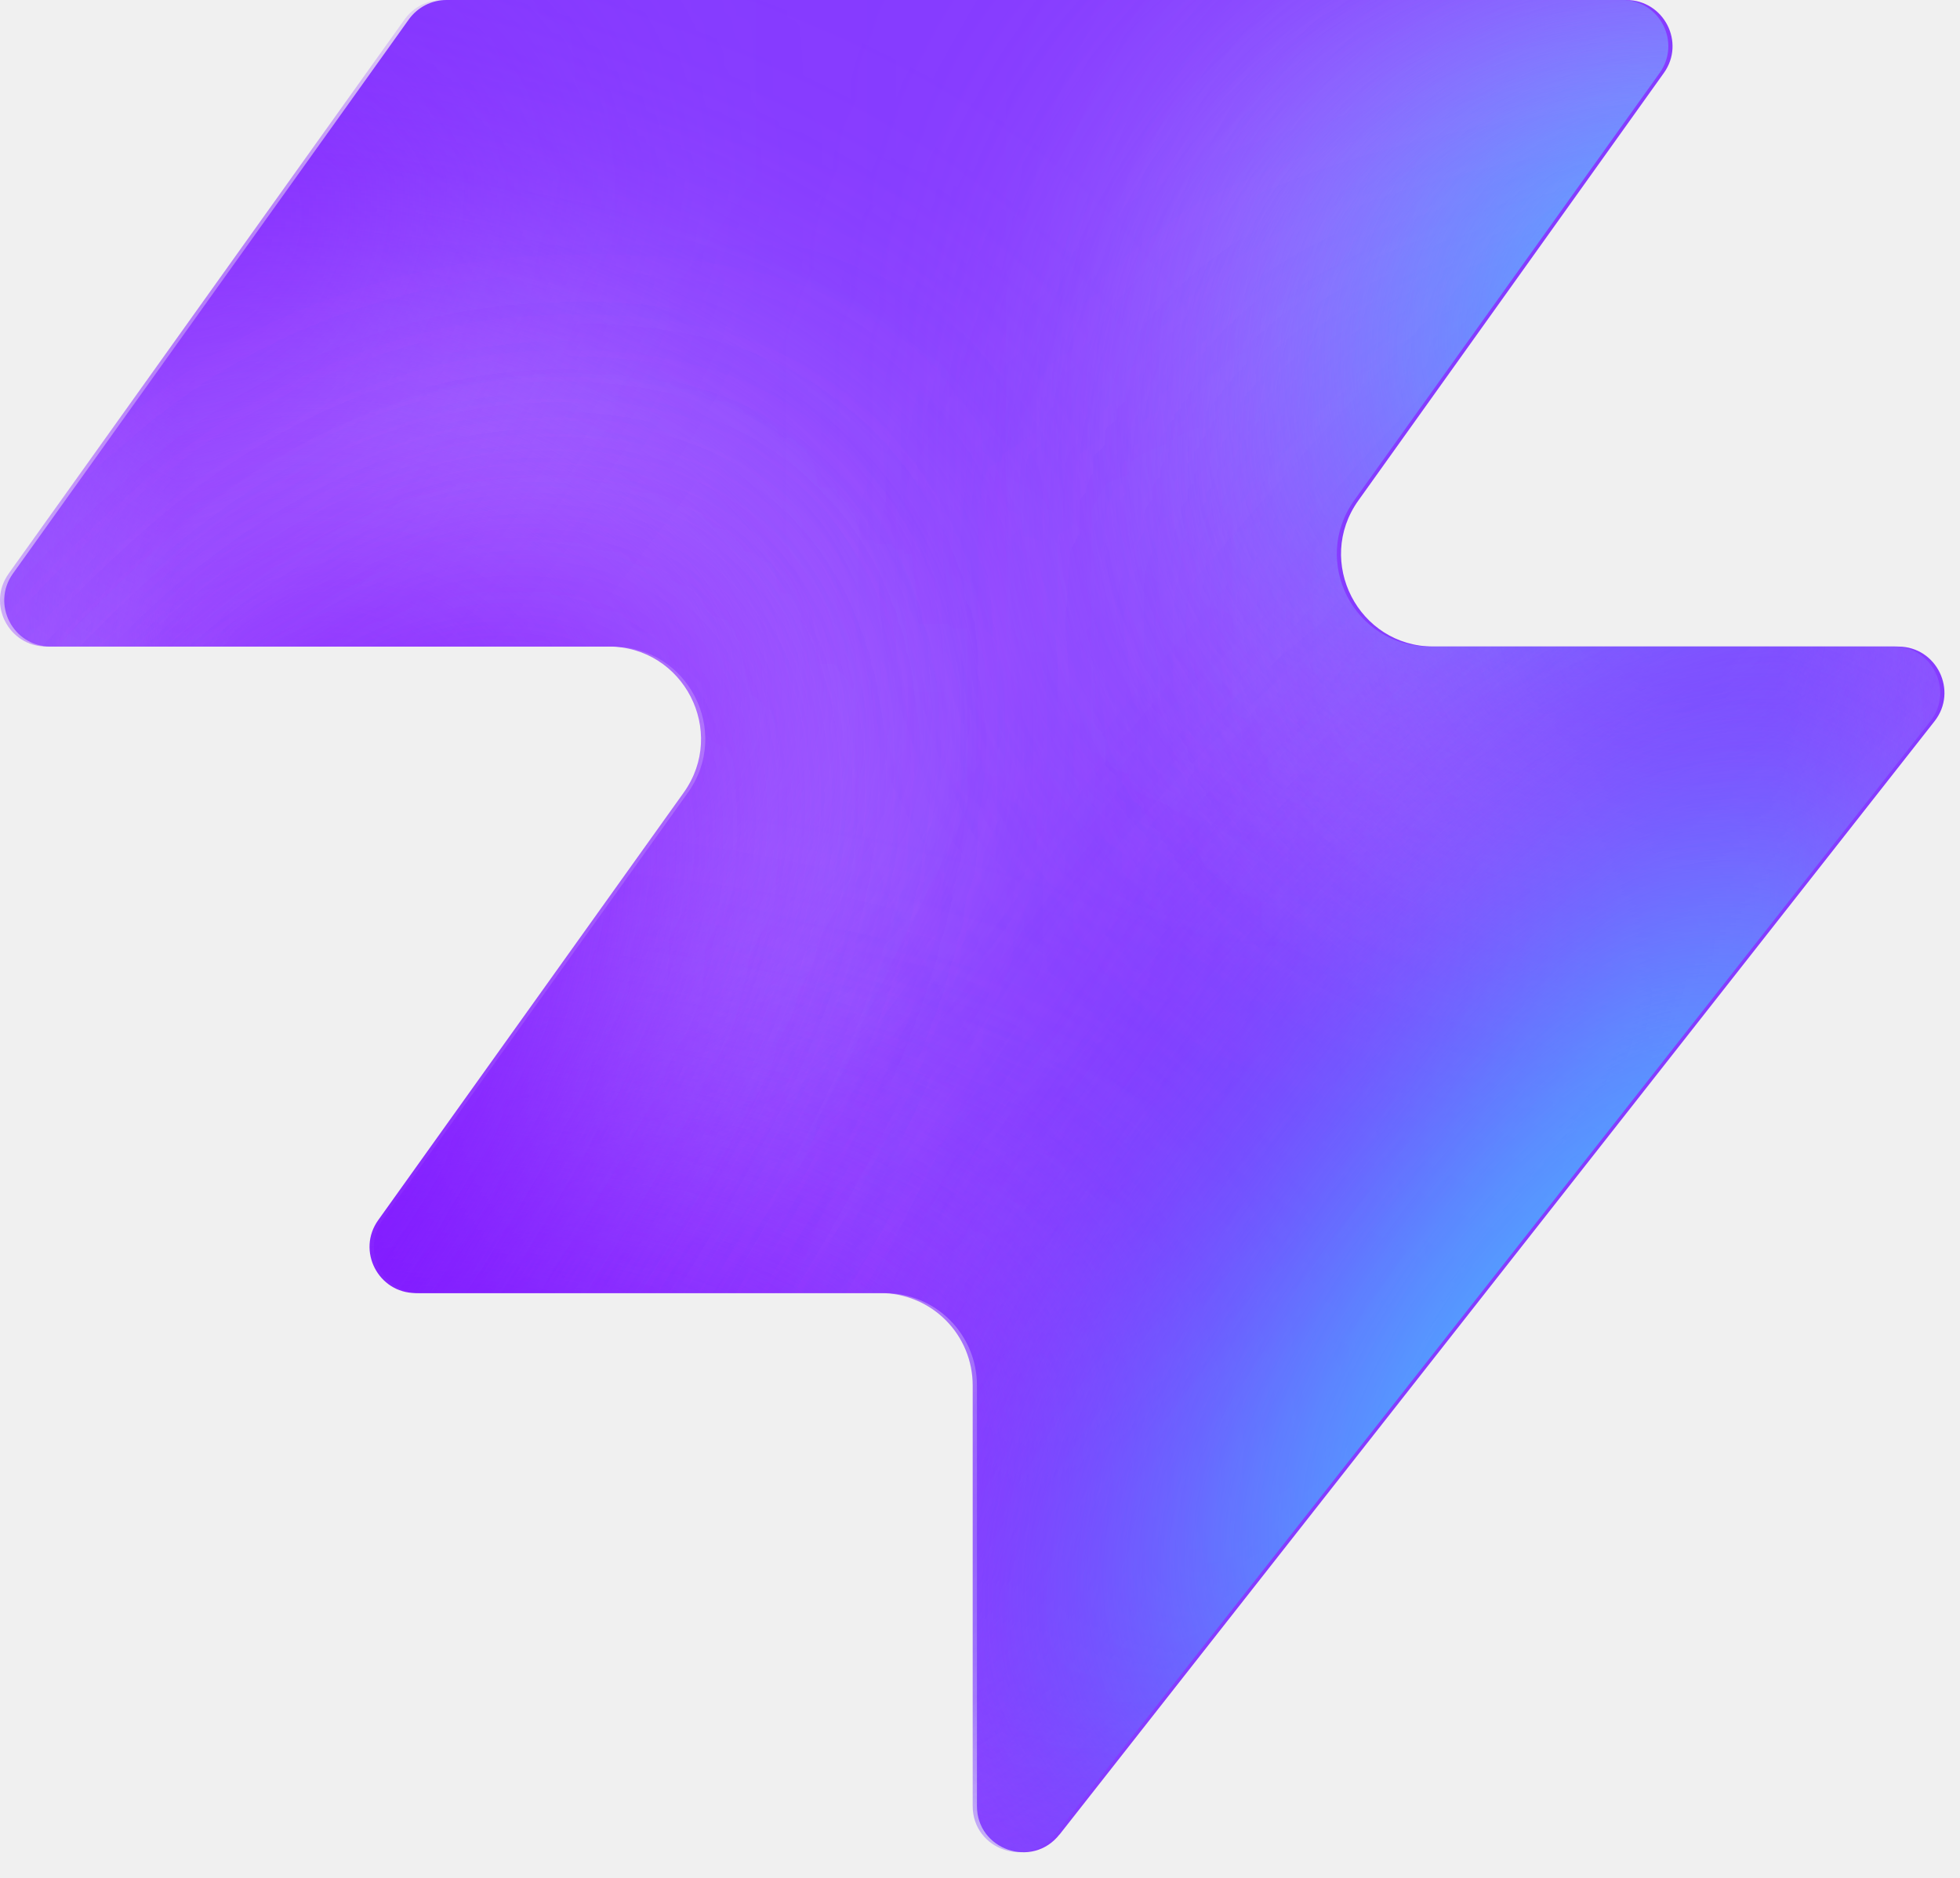
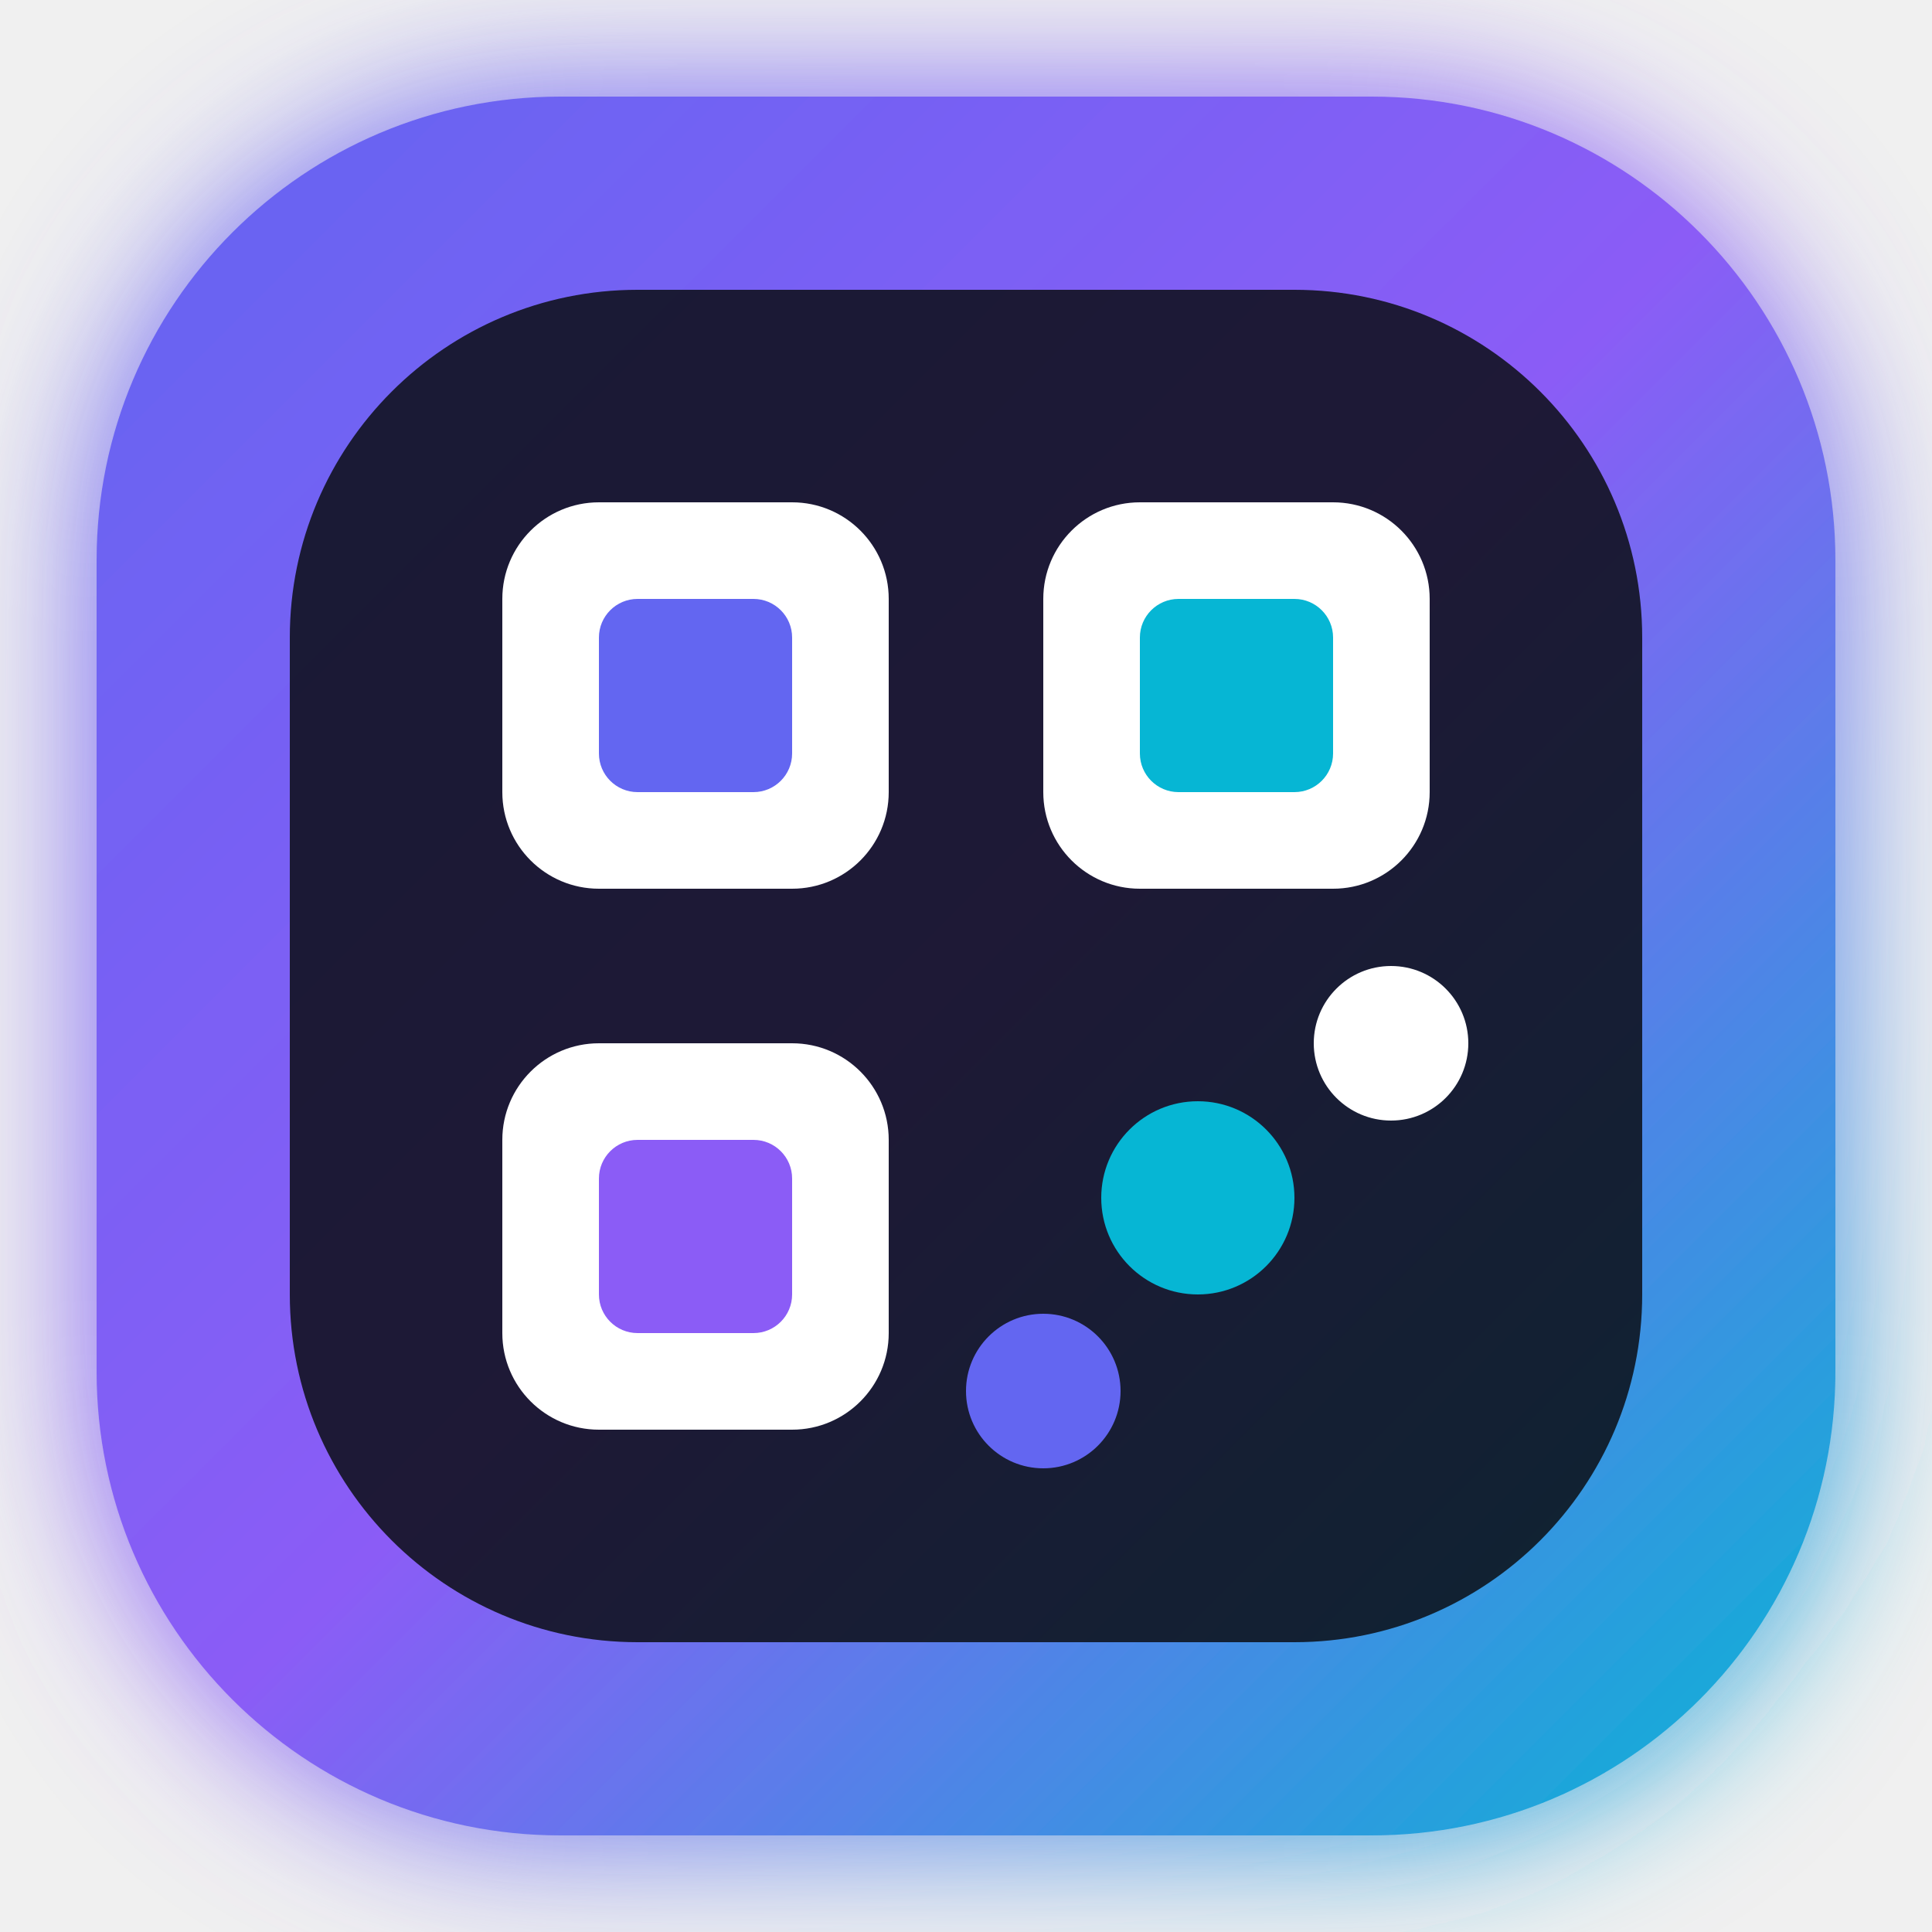
- <svg xmlns="http://www.w3.org/2000/svg" width="48" height="46" fill="none" viewBox="0 0 48 46">
-   <path fill="#863bff" d="M25.946 44.938c-.664.845-2.021.375-2.021-.698V33.937a2.26 2.26 0 0 0-2.262-2.262H10.287c-.92 0-1.456-1.04-.92-1.788l7.48-10.471c1.07-1.497 0-3.578-1.842-3.578H1.237c-.92 0-1.456-1.04-.92-1.788L10.013.474c.214-.297.556-.474.92-.474h28.894c.92 0 1.456 1.04.92 1.788l-7.48 10.471c-1.07 1.498 0 3.579 1.842 3.579h11.377c.943 0 1.473 1.088.89 1.83L25.947 44.94z" style="fill:#863bff;fill:color(display-p3 .525 .23 1);fill-opacity:1" />
-   <mask id="a" width="48" height="46" x="0" y="0" maskUnits="userSpaceOnUse" style="mask-type:alpha">
-     <path fill="#000" d="M25.842 44.938c-.664.844-2.021.375-2.021-.698V33.937a2.26 2.26 0 0 0-2.262-2.262H10.183c-.92 0-1.456-1.04-.92-1.788l7.48-10.471c1.07-1.498 0-3.579-1.842-3.579H1.133c-.92 0-1.456-1.04-.92-1.787L9.91.473c.214-.297.556-.474.92-.474h28.894c.92 0 1.456 1.04.92 1.788l-7.48 10.471c-1.07 1.498 0 3.578 1.842 3.578h11.377c.943 0 1.473 1.088.89 1.832L25.843 44.94z" style="fill:#000;fill-opacity:1" />
-   </mask>
-   <g mask="url(#a)">
-     <g filter="url(#b)">
-       <ellipse cx="5.508" cy="14.704" fill="#ede6ff" rx="5.508" ry="14.704" style="fill:#ede6ff;fill:color(display-p3 .927 .903 1);fill-opacity:1" transform="matrix(.00324 1 1 -.00324 -4.47 31.516)" />
-     </g>
-     <g filter="url(#c)">
-       <ellipse cx="10.399" cy="29.851" fill="#ede6ff" rx="10.399" ry="29.851" style="fill:#ede6ff;fill:color(display-p3 .927 .903 1);fill-opacity:1" transform="matrix(.00324 1 1 -.00324 -39.328 7.883)" />
-     </g>
-     <g filter="url(#d)">
-       <ellipse cx="5.508" cy="30.487" fill="#7e14ff" rx="5.508" ry="30.487" style="fill:#7e14ff;fill:color(display-p3 .492 .077 1);fill-opacity:1" transform="rotate(89.814 -25.913 -14.639)scale(1 -1)" />
-     </g>
-     <g filter="url(#e)">
-       <ellipse cx="5.508" cy="30.599" fill="#7e14ff" rx="5.508" ry="30.599" style="fill:#7e14ff;fill:color(display-p3 .492 .077 1);fill-opacity:1" transform="rotate(89.814 -32.644 -3.334)scale(1 -1)" />
-     </g>
-     <g filter="url(#f)">
-       <ellipse cx="5.508" cy="30.599" fill="#7e14ff" rx="5.508" ry="30.599" style="fill:#7e14ff;fill:color(display-p3 .492 .077 1);fill-opacity:1" transform="matrix(.00324 1 1 -.00324 -34.34 30.47)" />
-     </g>
-     <g filter="url(#g)">
-       <ellipse cx="14.072" cy="22.078" fill="#ede6ff" rx="14.072" ry="22.078" style="fill:#ede6ff;fill:color(display-p3 .927 .903 1);fill-opacity:1" transform="rotate(93.35 24.506 48.493)scale(-1 1)" />
-     </g>
-     <g filter="url(#h)">
-       <ellipse cx="3.47" cy="21.501" fill="#7e14ff" rx="3.47" ry="21.501" style="fill:#7e14ff;fill:color(display-p3 .492 .077 1);fill-opacity:1" transform="rotate(89.009 28.708 47.59)scale(-1 1)" />
-     </g>
-     <g filter="url(#i)">
-       <ellipse cx="3.47" cy="21.501" fill="#7e14ff" rx="3.47" ry="21.501" style="fill:#7e14ff;fill:color(display-p3 .492 .077 1);fill-opacity:1" transform="rotate(89.009 28.708 47.59)scale(-1 1)" />
-     </g>
-     <g filter="url(#j)">
-       <ellipse cx=".387" cy="8.972" fill="#7e14ff" rx="4.407" ry="29.108" style="fill:#7e14ff;fill:color(display-p3 .492 .077 1);fill-opacity:1" transform="rotate(39.51 .387 8.972)" />
-     </g>
-     <g filter="url(#k)">
-       <ellipse cx="47.523" cy="-6.092" fill="#7e14ff" rx="4.407" ry="29.108" style="fill:#7e14ff;fill:color(display-p3 .492 .077 1);fill-opacity:1" transform="rotate(37.892 47.523 -6.092)" />
-     </g>
-     <g filter="url(#l)">
-       <ellipse cx="41.412" cy="6.333" fill="#47bfff" rx="5.971" ry="9.665" style="fill:#47bfff;fill:color(display-p3 .28 .748 1);fill-opacity:1" transform="rotate(37.892 41.412 6.333)" />
-     </g>
-     <g filter="url(#m)">
-       <ellipse cx="-1.879" cy="38.332" fill="#7e14ff" rx="4.407" ry="29.108" style="fill:#7e14ff;fill:color(display-p3 .492 .077 1);fill-opacity:1" transform="rotate(37.892 -1.88 38.332)" />
-     </g>
-     <g filter="url(#n)">
-       <ellipse cx="-1.879" cy="38.332" fill="#7e14ff" rx="4.407" ry="29.108" style="fill:#7e14ff;fill:color(display-p3 .492 .077 1);fill-opacity:1" transform="rotate(37.892 -1.88 38.332)" />
-     </g>
-     <g filter="url(#o)">
-       <ellipse cx="35.651" cy="29.907" fill="#7e14ff" rx="4.407" ry="29.108" style="fill:#7e14ff;fill:color(display-p3 .492 .077 1);fill-opacity:1" transform="rotate(37.892 35.651 29.907)" />
-     </g>
-     <g filter="url(#p)">
-       <ellipse cx="38.418" cy="32.4" fill="#47bfff" rx="5.971" ry="15.297" style="fill:#47bfff;fill:color(display-p3 .28 .748 1);fill-opacity:1" transform="rotate(37.892 38.418 32.4)" />
-     </g>
-   </g>
+ <svg xmlns="http://www.w3.org/2000/svg" viewBox="0 0 100 100" width="100" height="100">
  <defs>
-     <filter id="b" width="60.045" height="41.654" x="-19.77" y="16.149" color-interpolation-filters="sRGB" filterUnits="userSpaceOnUse">
-       <feFlood flood-opacity="0" result="BackgroundImageFix" />
-       <feBlend in="SourceGraphic" in2="BackgroundImageFix" result="shape" />
-       <feGaussianBlur result="effect1_foregroundBlur_2002_17158" stdDeviation="7.659" />
-     </filter>
-     <filter id="c" width="90.34" height="51.437" x="-54.613" y="-7.533" color-interpolation-filters="sRGB" filterUnits="userSpaceOnUse">
-       <feFlood flood-opacity="0" result="BackgroundImageFix" />
-       <feBlend in="SourceGraphic" in2="BackgroundImageFix" result="shape" />
-       <feGaussianBlur result="effect1_foregroundBlur_2002_17158" stdDeviation="7.659" />
-     </filter>
-     <filter id="d" width="79.355" height="29.4" x="-49.64" y="2.03" color-interpolation-filters="sRGB" filterUnits="userSpaceOnUse">
-       <feFlood flood-opacity="0" result="BackgroundImageFix" />
-       <feBlend in="SourceGraphic" in2="BackgroundImageFix" result="shape" />
-       <feGaussianBlur result="effect1_foregroundBlur_2002_17158" stdDeviation="4.596" />
-     </filter>
-     <filter id="e" width="79.579" height="29.4" x="-45.045" y="20.029" color-interpolation-filters="sRGB" filterUnits="userSpaceOnUse">
-       <feFlood flood-opacity="0" result="BackgroundImageFix" />
-       <feBlend in="SourceGraphic" in2="BackgroundImageFix" result="shape" />
-       <feGaussianBlur result="effect1_foregroundBlur_2002_17158" stdDeviation="4.596" />
-     </filter>
-     <filter id="f" width="79.579" height="29.4" x="-43.513" y="21.178" color-interpolation-filters="sRGB" filterUnits="userSpaceOnUse">
-       <feFlood flood-opacity="0" result="BackgroundImageFix" />
-       <feBlend in="SourceGraphic" in2="BackgroundImageFix" result="shape" />
-       <feGaussianBlur result="effect1_foregroundBlur_2002_17158" stdDeviation="4.596" />
-     </filter>
-     <filter id="g" width="74.749" height="58.852" x="15.756" y="-17.901" color-interpolation-filters="sRGB" filterUnits="userSpaceOnUse">
-       <feFlood flood-opacity="0" result="BackgroundImageFix" />
-       <feBlend in="SourceGraphic" in2="BackgroundImageFix" result="shape" />
-       <feGaussianBlur result="effect1_foregroundBlur_2002_17158" stdDeviation="7.659" />
-     </filter>
-     <filter id="h" width="61.377" height="25.362" x="23.548" y="2.284" color-interpolation-filters="sRGB" filterUnits="userSpaceOnUse">
-       <feFlood flood-opacity="0" result="BackgroundImageFix" />
-       <feBlend in="SourceGraphic" in2="BackgroundImageFix" result="shape" />
-       <feGaussianBlur result="effect1_foregroundBlur_2002_17158" stdDeviation="4.596" />
-     </filter>
-     <filter id="i" width="61.377" height="25.362" x="23.548" y="2.284" color-interpolation-filters="sRGB" filterUnits="userSpaceOnUse">
-       <feFlood flood-opacity="0" result="BackgroundImageFix" />
-       <feBlend in="SourceGraphic" in2="BackgroundImageFix" result="shape" />
-       <feGaussianBlur result="effect1_foregroundBlur_2002_17158" stdDeviation="4.596" />
-     </filter>
-     <filter id="j" width="56.045" height="63.649" x="-27.636" y="-22.853" color-interpolation-filters="sRGB" filterUnits="userSpaceOnUse">
-       <feFlood flood-opacity="0" result="BackgroundImageFix" />
-       <feBlend in="SourceGraphic" in2="BackgroundImageFix" result="shape" />
-       <feGaussianBlur result="effect1_foregroundBlur_2002_17158" stdDeviation="4.596" />
-     </filter>
-     <filter id="k" width="54.814" height="64.646" x="20.116" y="-38.415" color-interpolation-filters="sRGB" filterUnits="userSpaceOnUse">
-       <feFlood flood-opacity="0" result="BackgroundImageFix" />
-       <feBlend in="SourceGraphic" in2="BackgroundImageFix" result="shape" />
-       <feGaussianBlur result="effect1_foregroundBlur_2002_17158" stdDeviation="4.596" />
-     </filter>
-     <filter id="l" width="33.541" height="35.313" x="24.641" y="-11.323" color-interpolation-filters="sRGB" filterUnits="userSpaceOnUse">
-       <feFlood flood-opacity="0" result="BackgroundImageFix" />
-       <feBlend in="SourceGraphic" in2="BackgroundImageFix" result="shape" />
-       <feGaussianBlur result="effect1_foregroundBlur_2002_17158" stdDeviation="4.596" />
-     </filter>
-     <filter id="m" width="54.814" height="64.646" x="-29.286" y="6.009" color-interpolation-filters="sRGB" filterUnits="userSpaceOnUse">
-       <feFlood flood-opacity="0" result="BackgroundImageFix" />
-       <feBlend in="SourceGraphic" in2="BackgroundImageFix" result="shape" />
-       <feGaussianBlur result="effect1_foregroundBlur_2002_17158" stdDeviation="4.596" />
-     </filter>
-     <filter id="n" width="54.814" height="64.646" x="-29.286" y="6.009" color-interpolation-filters="sRGB" filterUnits="userSpaceOnUse">
-       <feFlood flood-opacity="0" result="BackgroundImageFix" />
-       <feBlend in="SourceGraphic" in2="BackgroundImageFix" result="shape" />
-       <feGaussianBlur result="effect1_foregroundBlur_2002_17158" stdDeviation="4.596" />
-     </filter>
-     <filter id="o" width="54.814" height="64.646" x="8.244" y="-2.416" color-interpolation-filters="sRGB" filterUnits="userSpaceOnUse">
-       <feFlood flood-opacity="0" result="BackgroundImageFix" />
-       <feBlend in="SourceGraphic" in2="BackgroundImageFix" result="shape" />
-       <feGaussianBlur result="effect1_foregroundBlur_2002_17158" stdDeviation="4.596" />
-     </filter>
-     <filter id="p" width="39.409" height="43.623" x="18.713" y="10.588" color-interpolation-filters="sRGB" filterUnits="userSpaceOnUse">
-       <feFlood flood-opacity="0" result="BackgroundImageFix" />
-       <feBlend in="SourceGraphic" in2="BackgroundImageFix" result="shape" />
-       <feGaussianBlur result="effect1_foregroundBlur_2002_17158" stdDeviation="4.596" />
+     <linearGradient id="fluxGrad" x1="0%" y1="0%" x2="100%" y2="100%">
+       <stop offset="0%" stop-color="#6366f1" />
+       <stop offset="50%" stop-color="#8b5cf6" />
+       <stop offset="100%" stop-color="#06b6d4" />
+     </linearGradient>
+     <filter id="glow" x="-20%" y="-20%" width="140%" height="140%">
+       <feGaussianBlur stdDeviation="4" result="blur" />
+       <feComposite in="SourceGraphic" in2="blur" operator="over" />
    </filter>
  </defs>
+   <rect x="5" y="5" width="90" height="90" rx="24" fill="url(#fluxGrad)" filter="url(#glow)" />
+   <rect x="15" y="15" width="70" height="70" rx="18" fill="#0a0d14" opacity="0.85" />
+   <rect x="26" y="26" width="20" height="20" rx="5" fill="#ffffff" />
+   <rect x="31" y="31" width="10" height="10" rx="2" fill="#6366f1" />
+   <rect x="54" y="26" width="20" height="20" rx="5" fill="#ffffff" />
+   <rect x="59" y="31" width="10" height="10" rx="2" fill="#06b6d4" />
+   <rect x="26" y="54" width="20" height="20" rx="5" fill="#ffffff" />
+   <rect x="31" y="59" width="10" height="10" rx="2" fill="#8b5cf6" />
+   <circle cx="62" cy="62" r="5" fill="#06b6d4" />
+   <circle cx="72" cy="54" r="4" fill="#ffffff" />
+   <circle cx="54" cy="72" r="4" fill="#6366f1" />
</svg>
